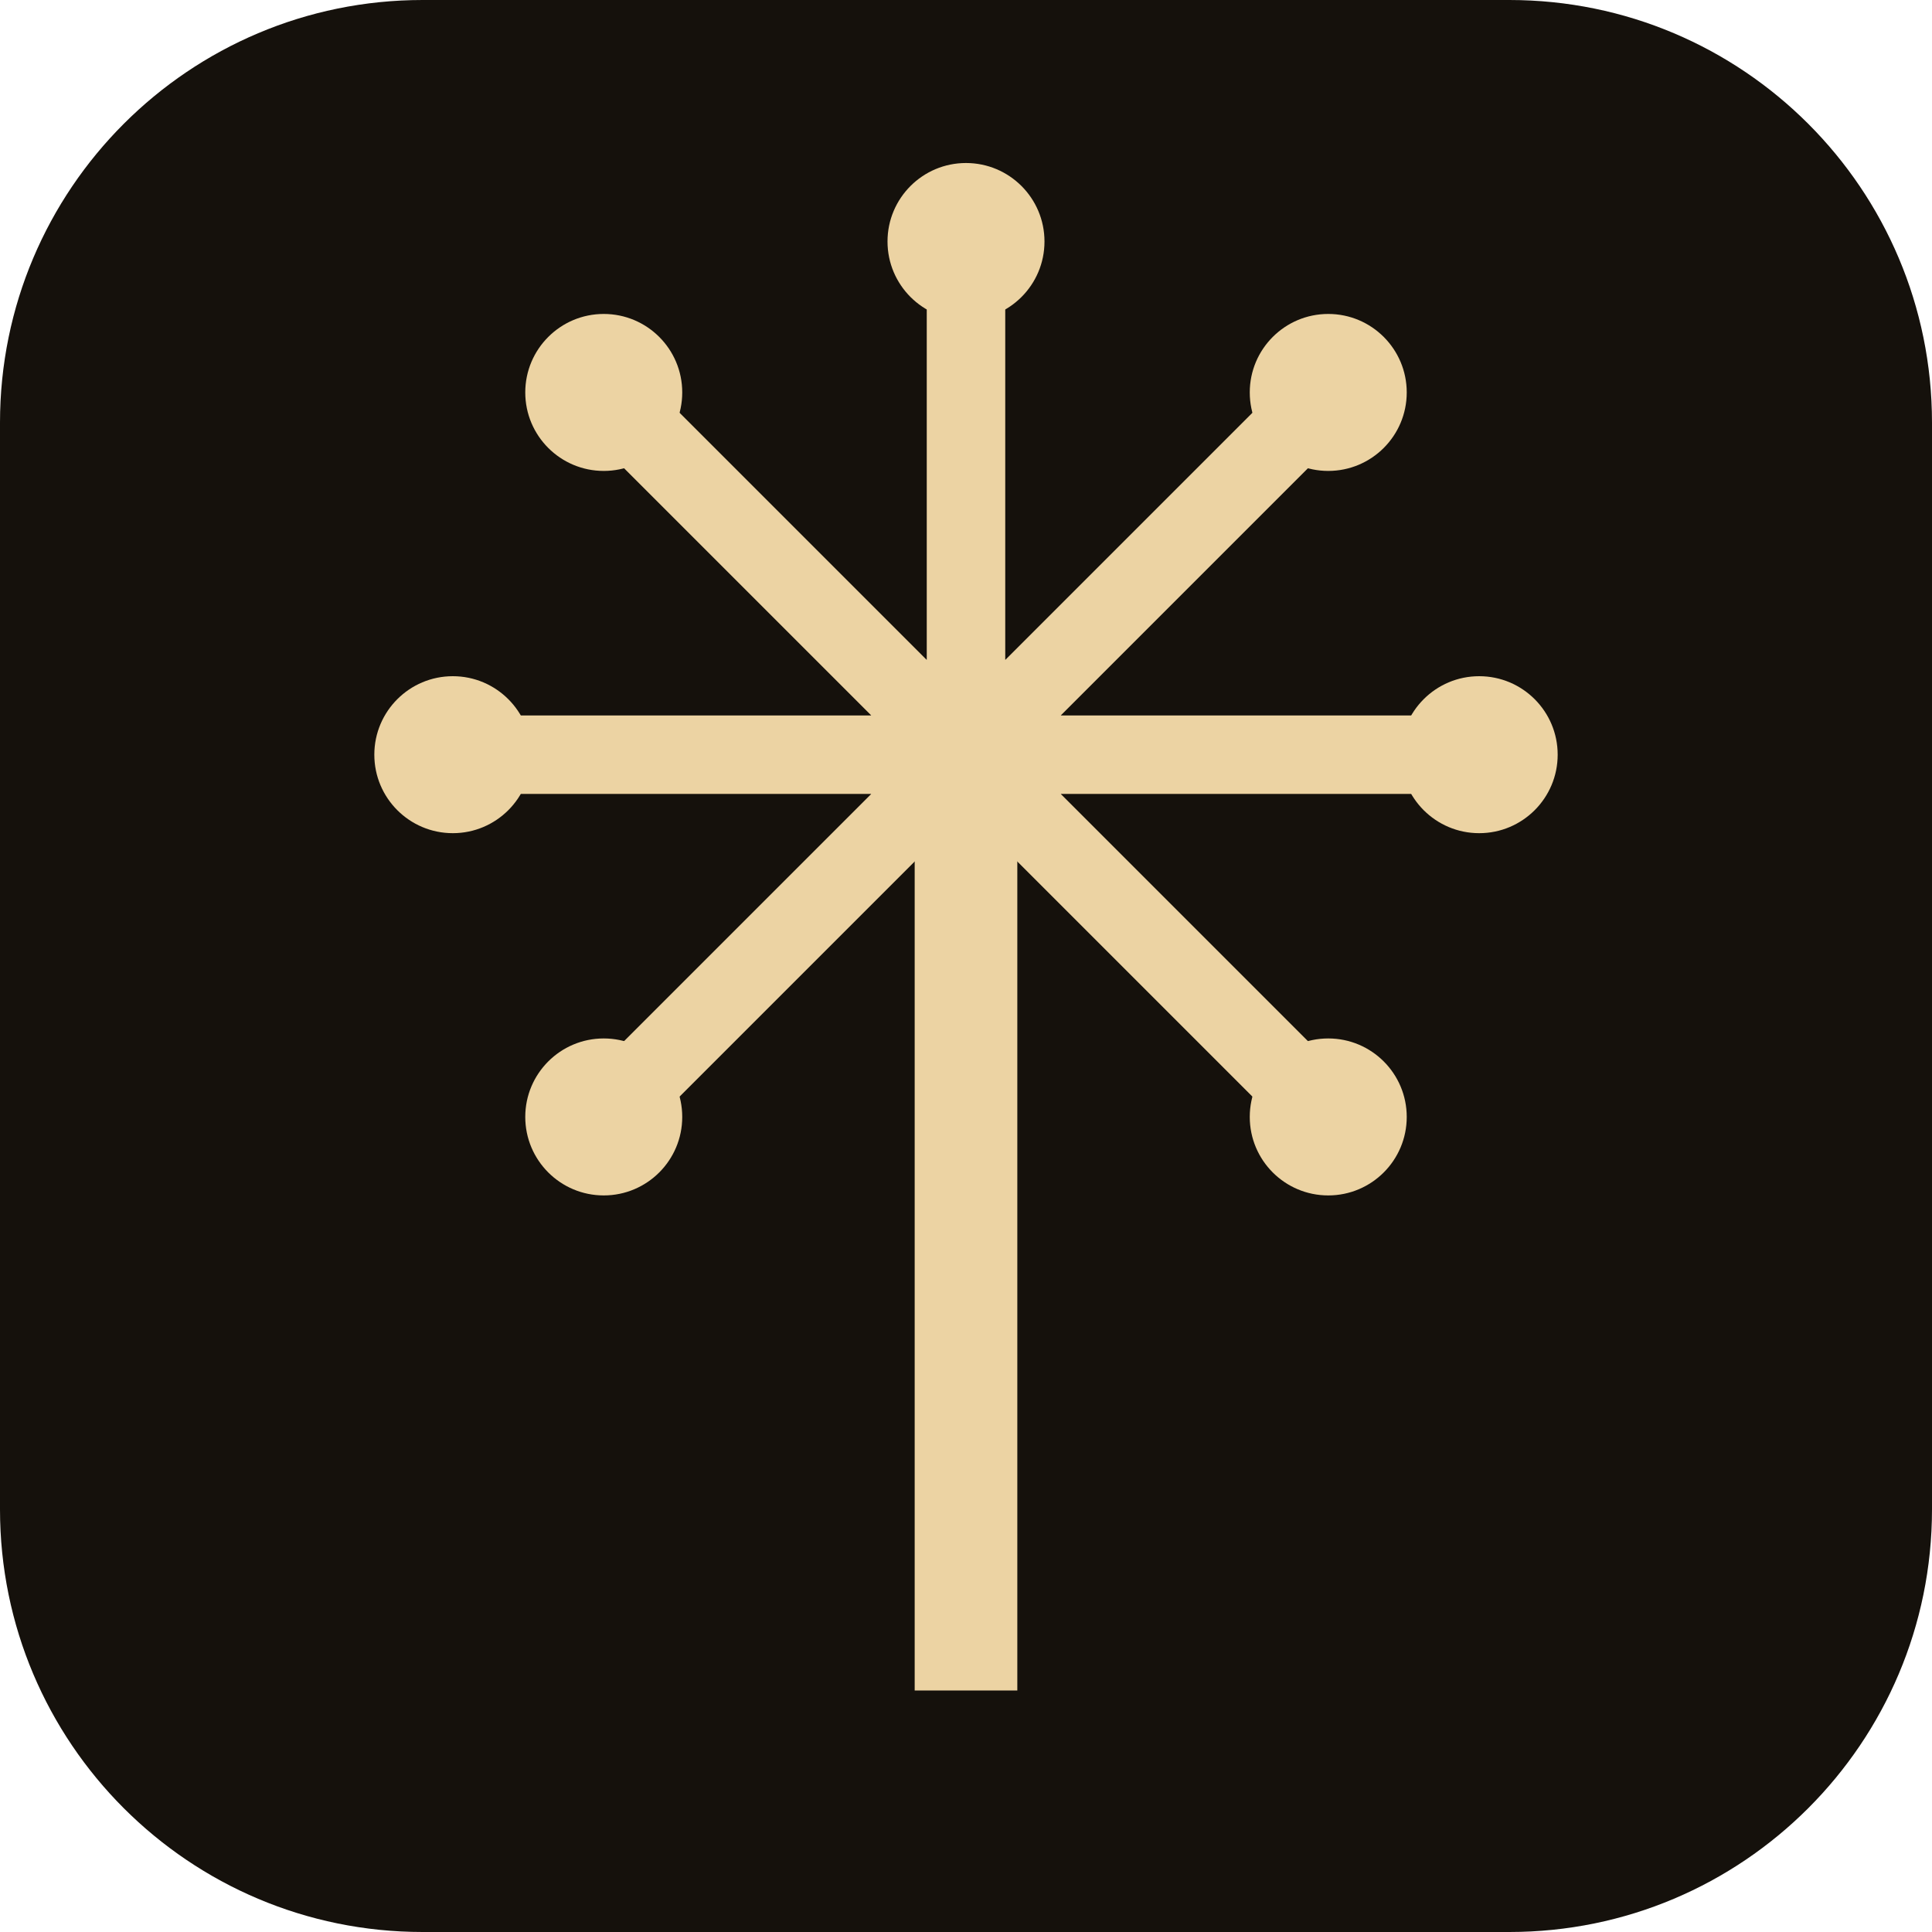
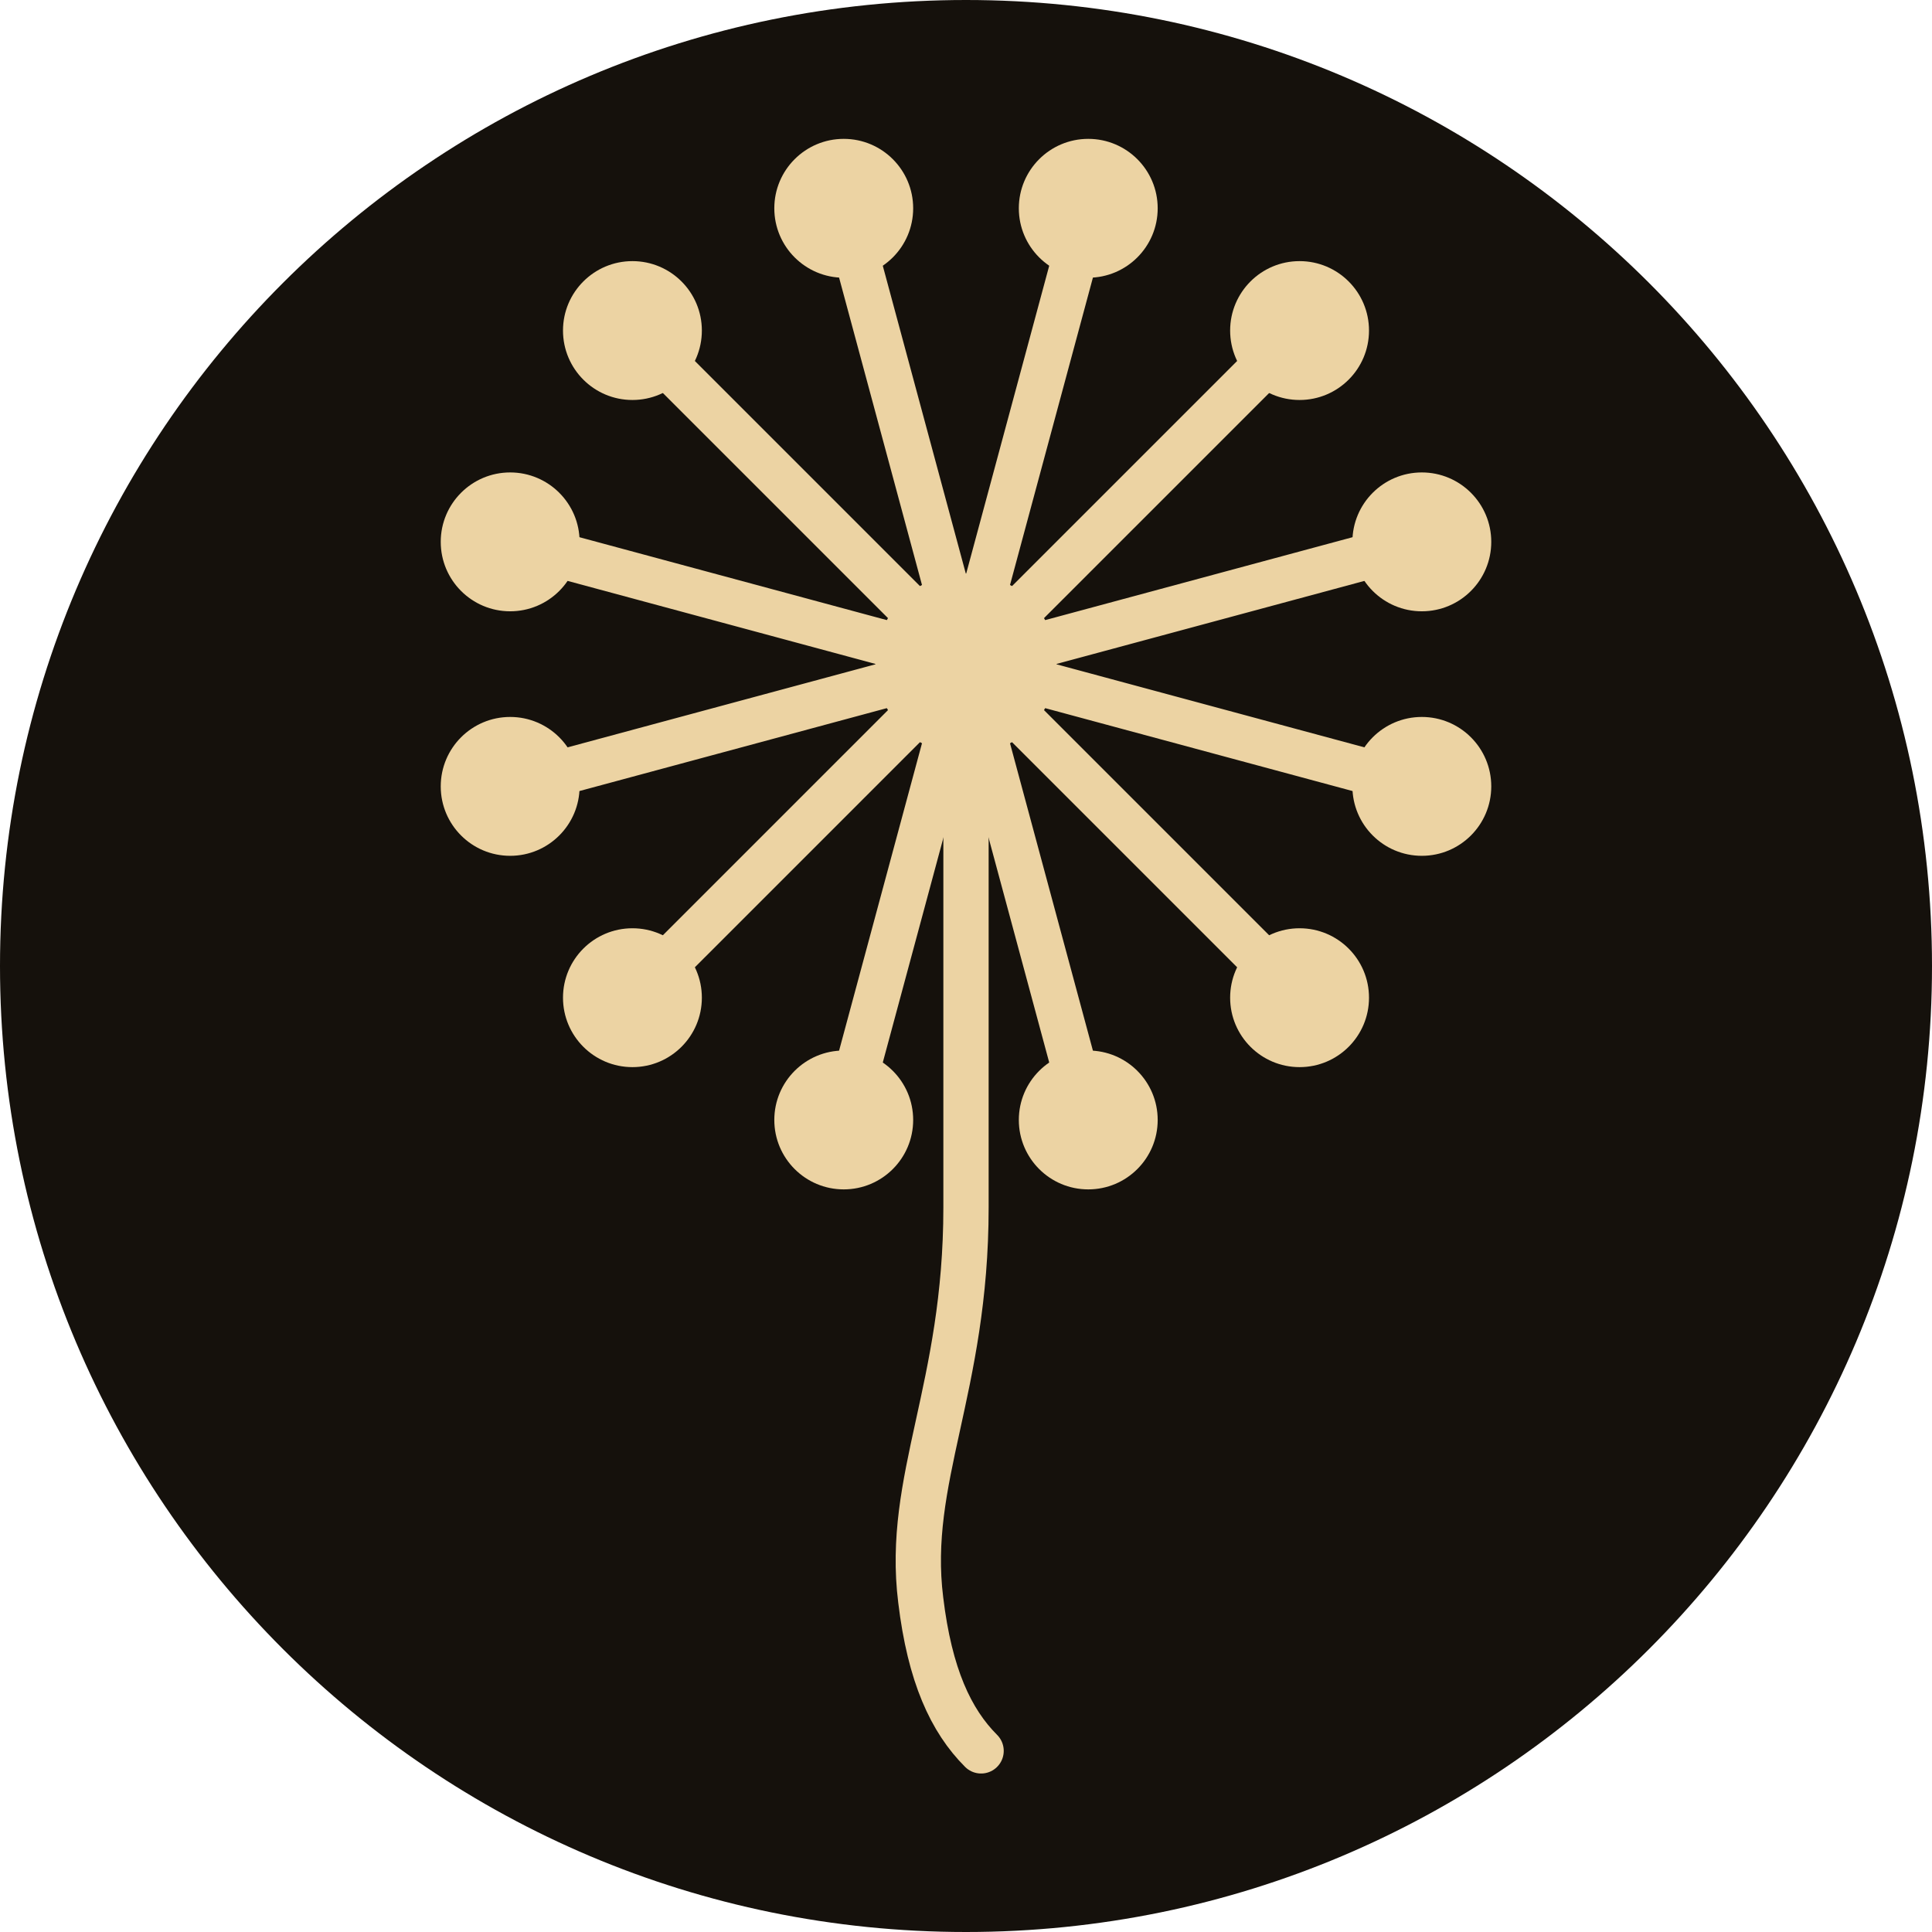
- <svg xmlns="http://www.w3.org/2000/svg" viewBox="0 0 64 64">
-   <rect width="64" height="64" rx="14" fill="#15110c" />
-   <g stroke="#ecd3a3" stroke-linecap="round">
-     <g stroke-width="2.6">
-       <line x1="32" y1="25" x2="32" y2="9" />
-       <line x1="32" y1="25" x2="43.3" y2="13.7" />
-       <line x1="32" y1="25" x2="48" y2="25" />
-       <line x1="32" y1="25" x2="43.3" y2="36.3" />
-       <line x1="32" y1="25" x2="20.7" y2="13.7" />
-       <line x1="32" y1="25" x2="16" y2="25" />
-       <line x1="32" y1="25" x2="20.7" y2="36.3" />
+ <svg xmlns="http://www.w3.org/2000/svg" viewBox="0 0 128 128">
+   <circle cx="64" cy="64" r="64" fill="#15110c" />
+   <g fill="#ecd3a3" stroke="#ecd3a3" stroke-linecap="round">
+     <path fill="none" stroke-width="3" d="M65 40.1L71.5 16M66.8 41.2L84.5 23.5M67.9 43L92 36.5M67.9 45L92 51.5M66.8 46.8L84.5 64.5M65 47.9L71.5 72M63 47.9L56.5 72M61.2 46.8L43.5 64.5M60.1 45L36 51.5M60.1 43L36 36.5M61.2 41.2L43.5 23.5M63 40.1L56.5 16" />
+     <path fill="none" stroke-width="3" d="M64 48V80C64 92 60 98 61 106C61.6 111 63 114 65 116" />
+     <g stroke="none">
+       <circle cx="72.1" cy="13.8" r="4.6" />
+       <circle cx="86.1" cy="21.9" r="4.6" />
+       <circle cx="94.2" cy="35.9" r="4.6" />
+       <circle cx="94.2" cy="52.1" r="4.6" />
+       <circle cx="86.1" cy="66.1" r="4.6" />
+       <circle cx="72.1" cy="74.2" r="4.6" />
+       <circle cx="55.9" cy="74.2" r="4.6" />
+       <circle cx="41.9" cy="66.1" r="4.6" />
+       <circle cx="33.8" cy="52.1" r="4.6" />
+       <circle cx="33.8" cy="35.9" r="4.6" />
+       <circle cx="41.9" cy="21.9" r="4.6" />
+       <circle cx="55.9" cy="13.8" r="4.6" />
+       <circle cx="64" cy="44" r="6" />
    </g>
-     <line x1="32" y1="27" x2="32" y2="56" stroke-width="3.4" stroke-linecap="butt" />
-   </g>
-   <g fill="#ecd3a3">
-     <circle cx="32" cy="25" r="3.4" />
-     <circle cx="32" cy="8" r="2.6" />
-     <circle cx="44" cy="13" r="2.6" />
-     <circle cx="49" cy="25" r="2.6" />
-     <circle cx="44" cy="37" r="2.6" />
-     <circle cx="20" cy="13" r="2.6" />
-     <circle cx="15" cy="25" r="2.6" />
-     <circle cx="20" cy="37" r="2.6" />
  </g>
</svg>
